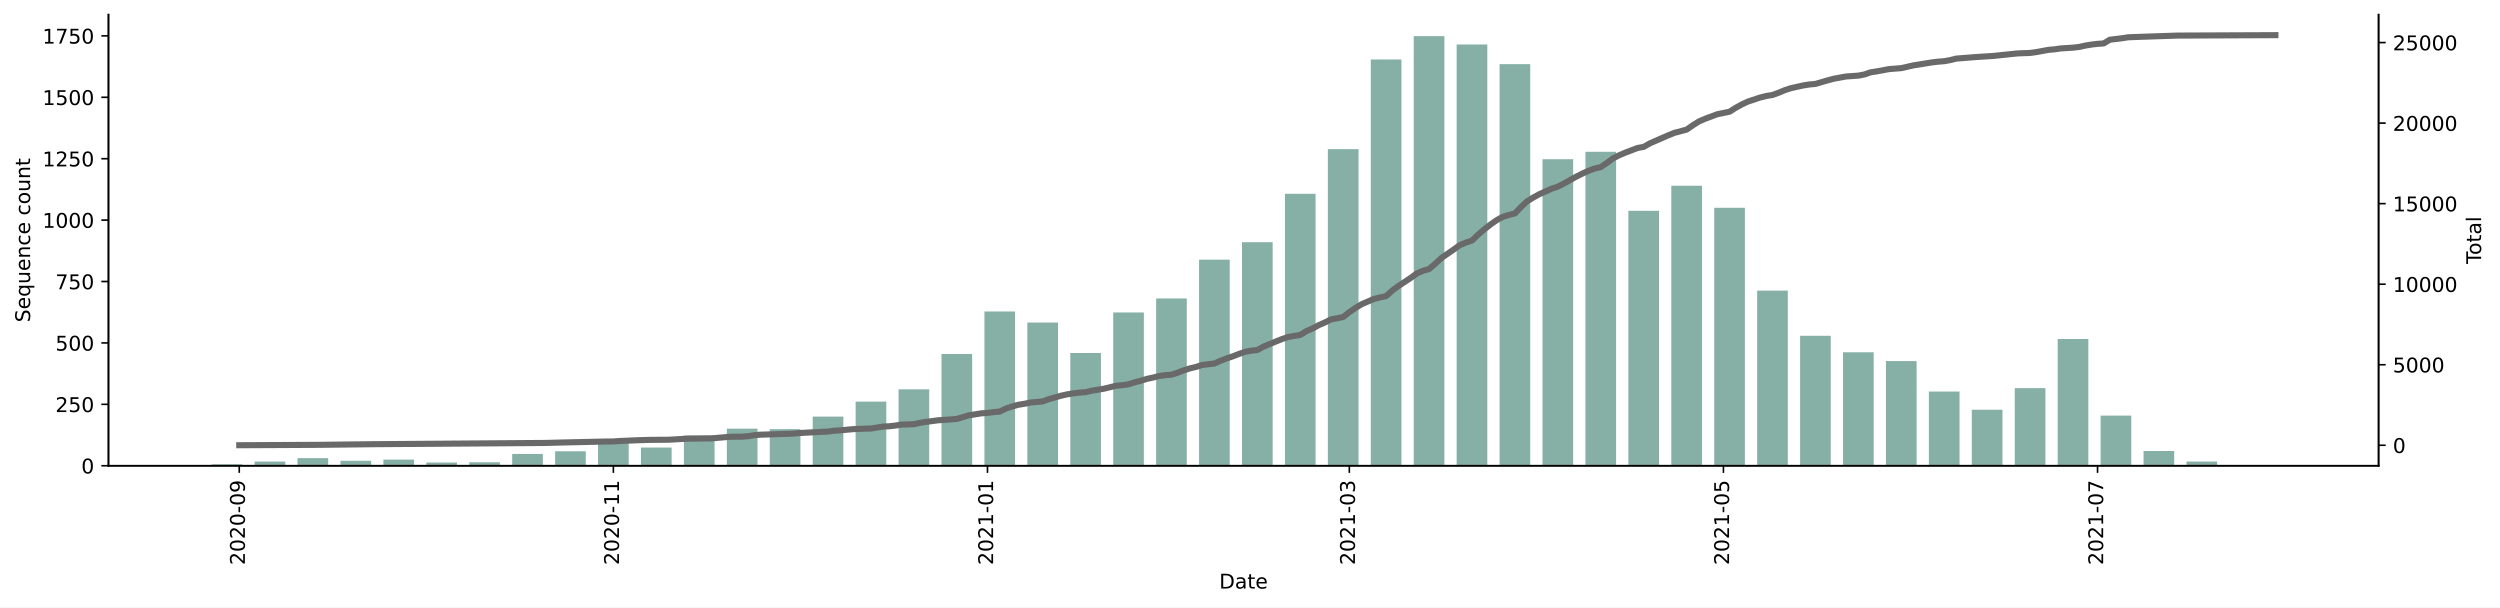
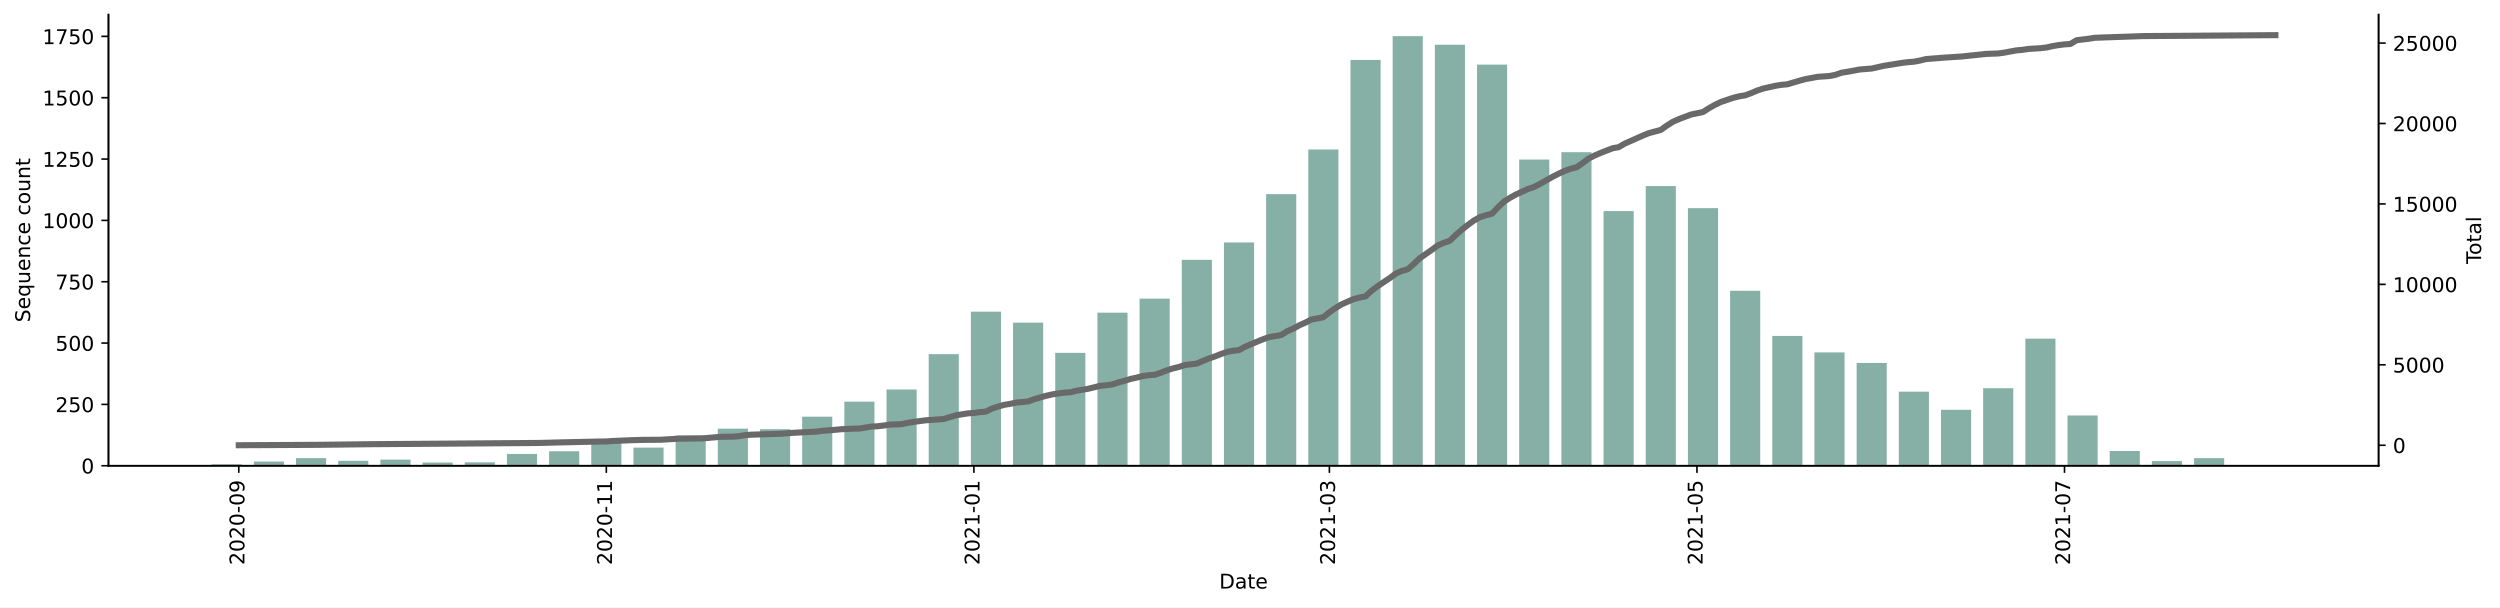
<svg xmlns="http://www.w3.org/2000/svg" xmlns:xlink="http://www.w3.org/1999/xlink" height="298.621pt" version="1.1" viewBox="0 0 1229.019 298.621" width="1229.019pt">
  <defs>
    <style type="text/css">*{stroke-linecap:butt;stroke-linejoin:round;}</style>
  </defs>
  <g id="figure_1">
    <g id="patch_1">
      <path d="M 0 298.621  L 1229.019 298.621  L 1229.019 0  L 0 0  z " style="fill:#ffffff;" />
    </g>
    <g id="axes_1">
      <g id="patch_2">
        <path d="M 53.328 228.96  L 1169.328 228.96  L 1169.328 7.2  L 53.328 7.2  z " style="fill:#ffffff;" />
      </g>
      <g id="patch_3">
-         <path clip-path="url(#pc49d0df2bd)" d="M 104.055 228.96  L 119.13 228.96  L 119.13 228.235  L 104.055 228.235  z " style="fill:#86b0a6;" />
+         <path clip-path="url(#p0e13e806ca)" d="M 104.055 228.96  L 118.866 228.96  L 118.866 228.236  L 104.055 228.236  z " style="fill:#86b0a6;" />
      </g>
      <g id="patch_4">
-         <path clip-path="url(#pc49d0df2bd)" d="M 125.16 228.96  L 140.235 228.96  L 140.235 226.907  L 125.16 226.907  z " style="fill:#86b0a6;" />
+         <path clip-path="url(#p0e13e806ca)" d="M 124.791 228.96  L 139.602 228.96  L 139.602 226.91  L 124.791 226.91  z " style="fill:#86b0a6;" />
      </g>
      <g id="patch_5">
-         <path clip-path="url(#pc49d0df2bd)" d="M 146.265 228.96  L 161.34 228.96  L 161.34 225.217  L 146.265 225.217  z " style="fill:#86b0a6;" />
+         <path clip-path="url(#p0e13e806ca)" d="M 145.526 228.96  L 160.337 228.96  L 160.337 225.221  L 145.526 225.221  z " style="fill:#86b0a6;" />
      </g>
      <g id="patch_6">
-         <path clip-path="url(#pc49d0df2bd)" d="M 167.37 228.96  L 182.445 228.96  L 182.445 226.545  L 167.37 226.545  z " style="fill:#86b0a6;" />
+         <path clip-path="url(#p0e13e806ca)" d="M 166.261 228.96  L 181.072 228.96  L 181.072 226.548  L 166.261 226.548  z " style="fill:#86b0a6;" />
      </g>
      <g id="patch_7">
-         <path clip-path="url(#pc49d0df2bd)" d="M 188.475 228.96  L 203.55 228.96  L 203.55 225.941  L 188.475 225.941  z " style="fill:#86b0a6;" />
+         <path clip-path="url(#p0e13e806ca)" d="M 186.996 228.96  L 201.807 228.96  L 201.807 225.945  L 186.996 225.945  z " style="fill:#86b0a6;" />
      </g>
      <g id="patch_8">
-         <path clip-path="url(#pc49d0df2bd)" d="M 209.58 228.96  L 224.655 228.96  L 224.655 227.39  L 209.58 227.39  z " style="fill:#86b0a6;" />
+         <path clip-path="url(#p0e13e806ca)" d="M 207.732 228.96  L 222.542 228.96  L 222.542 227.392  L 207.732 227.392  z " style="fill:#86b0a6;" />
      </g>
      <g id="patch_9">
-         <path clip-path="url(#pc49d0df2bd)" d="M 230.685 228.96  L 245.76 228.96  L 245.76 227.269  L 230.685 227.269  z " style="fill:#86b0a6;" />
+         <path clip-path="url(#p0e13e806ca)" d="M 228.467 228.96  L 243.278 228.96  L 243.278 227.271  L 228.467 227.271  z " style="fill:#86b0a6;" />
      </g>
      <g id="patch_10">
-         <path clip-path="url(#pc49d0df2bd)" d="M 251.79 228.96  L 266.865 228.96  L 266.865 223.164  L 251.79 223.164  z " style="fill:#86b0a6;" />
+         <path clip-path="url(#p0e13e806ca)" d="M 249.202 228.96  L 264.013 228.96  L 264.013 223.17  L 249.202 223.17  z " style="fill:#86b0a6;" />
      </g>
      <g id="patch_11">
-         <path clip-path="url(#pc49d0df2bd)" d="M 272.895 228.96  L 287.97 228.96  L 287.97 221.835  L 272.895 221.835  z " style="fill:#86b0a6;" />
+         <path clip-path="url(#p0e13e806ca)" d="M 269.937 228.96  L 284.748 228.96  L 284.748 221.844  L 269.937 221.844  z " style="fill:#86b0a6;" />
      </g>
      <g id="patch_12">
-         <path clip-path="url(#pc49d0df2bd)" d="M 294 228.96  L 309.075 228.96  L 309.075 216.764  L 294 216.764  z " style="fill:#86b0a6;" />
+         <path clip-path="url(#p0e13e806ca)" d="M 290.673 228.96  L 305.483 228.96  L 305.483 216.778  L 290.673 216.778  z " style="fill:#86b0a6;" />
      </g>
      <g id="patch_13">
-         <path clip-path="url(#pc49d0df2bd)" d="M 315.105 228.96  L 330.18 228.96  L 330.18 220.024  L 315.105 220.024  z " style="fill:#86b0a6;" />
+         <path clip-path="url(#p0e13e806ca)" d="M 311.408 228.96  L 326.219 228.96  L 326.219 220.034  L 311.408 220.034  z " style="fill:#86b0a6;" />
      </g>
      <g id="patch_14">
-         <path clip-path="url(#pc49d0df2bd)" d="M 336.21 228.96  L 351.285 228.96  L 351.285 214.107  L 336.21 214.107  z " style="fill:#86b0a6;" />
+         <path clip-path="url(#p0e13e806ca)" d="M 332.143 228.96  L 346.954 228.96  L 346.954 214.124  L 332.143 214.124  z " style="fill:#86b0a6;" />
      </g>
      <g id="patch_15">
-         <path clip-path="url(#pc49d0df2bd)" d="M 357.315 228.96  L 372.39 228.96  L 372.39 210.726  L 357.315 210.726  z " style="fill:#86b0a6;" />
+         <path clip-path="url(#p0e13e806ca)" d="M 352.878 228.96  L 367.689 228.96  L 367.689 210.747  L 352.878 210.747  z " style="fill:#86b0a6;" />
      </g>
      <g id="patch_16">
-         <path clip-path="url(#pc49d0df2bd)" d="M 378.42 228.96  L 393.495 228.96  L 393.495 210.968  L 378.42 210.968  z " style="fill:#86b0a6;" />
+         <path clip-path="url(#p0e13e806ca)" d="M 373.613 228.96  L 388.424 228.96  L 388.424 210.988  L 373.613 210.988  z " style="fill:#86b0a6;" />
      </g>
      <g id="patch_17">
-         <path clip-path="url(#pc49d0df2bd)" d="M 399.525 228.96  L 414.6 228.96  L 414.6 204.809  L 399.525 204.809  z " style="fill:#86b0a6;" />
+         <path clip-path="url(#p0e13e806ca)" d="M 394.349 228.96  L 409.16 228.96  L 409.16 204.837  L 394.349 204.837  z " style="fill:#86b0a6;" />
      </g>
      <g id="patch_18">
-         <path clip-path="url(#pc49d0df2bd)" d="M 420.63 228.96  L 435.705 228.96  L 435.705 197.443  L 420.63 197.443  z " style="fill:#86b0a6;" />
+         <path clip-path="url(#p0e13e806ca)" d="M 415.084 228.96  L 429.895 228.96  L 429.895 197.479  L 415.084 197.479  z " style="fill:#86b0a6;" />
      </g>
      <g id="patch_19">
-         <path clip-path="url(#pc49d0df2bd)" d="M 441.735 228.96  L 456.81 228.96  L 456.81 191.405  L 441.735 191.405  z " style="fill:#86b0a6;" />
+         <path clip-path="url(#p0e13e806ca)" d="M 435.819 228.96  L 450.63 228.96  L 450.63 191.448  L 435.819 191.448  z " style="fill:#86b0a6;" />
      </g>
      <g id="patch_20">
-         <path clip-path="url(#pc49d0df2bd)" d="M 462.84 228.96  L 477.915 228.96  L 477.915 174.017  L 462.84 174.017  z " style="fill:#86b0a6;" />
+         <path clip-path="url(#p0e13e806ca)" d="M 456.554 228.96  L 471.365 228.96  L 471.365 174.079  L 456.554 174.079  z " style="fill:#86b0a6;" />
      </g>
      <g id="patch_21">
-         <path clip-path="url(#pc49d0df2bd)" d="M 483.945 228.96  L 499.02 228.96  L 499.02 153.126  L 483.945 153.126  z " style="fill:#86b0a6;" />
+         <path clip-path="url(#p0e13e806ca)" d="M 477.29 228.96  L 492.101 228.96  L 492.101 153.213  L 477.29 153.213  z " style="fill:#86b0a6;" />
      </g>
      <g id="patch_22">
-         <path clip-path="url(#pc49d0df2bd)" d="M 505.05 228.96  L 520.125 228.96  L 520.125 158.56  L 505.05 158.56  z " style="fill:#86b0a6;" />
+         <path clip-path="url(#p0e13e806ca)" d="M 498.025 228.96  L 512.836 228.96  L 512.836 158.64  L 498.025 158.64  z " style="fill:#86b0a6;" />
      </g>
      <g id="patch_23">
-         <path clip-path="url(#pc49d0df2bd)" d="M 526.155 228.96  L 541.23 228.96  L 541.23 173.534  L 526.155 173.534  z " style="fill:#86b0a6;" />
+         <path clip-path="url(#p0e13e806ca)" d="M 518.76 228.96  L 533.571 228.96  L 533.571 173.476  L 518.76 173.476  z " style="fill:#86b0a6;" />
      </g>
      <g id="patch_24">
-         <path clip-path="url(#pc49d0df2bd)" d="M 547.26 228.96  L 562.334 228.96  L 562.334 153.609  L 547.26 153.609  z " style="fill:#86b0a6;" />
+         <path clip-path="url(#p0e13e806ca)" d="M 539.495 228.96  L 554.306 228.96  L 554.306 153.695  L 539.495 153.695  z " style="fill:#86b0a6;" />
      </g>
      <g id="patch_25">
-         <path clip-path="url(#pc49d0df2bd)" d="M 568.364 228.96  L 583.439 228.96  L 583.439 146.726  L 568.364 146.726  z " style="fill:#86b0a6;" />
+         <path clip-path="url(#p0e13e806ca)" d="M 560.231 228.96  L 575.041 228.96  L 575.041 146.82  L 560.231 146.82  z " style="fill:#86b0a6;" />
      </g>
      <g id="patch_26">
-         <path clip-path="url(#pc49d0df2bd)" d="M 589.469 228.96  L 604.544 228.96  L 604.544 127.647  L 589.469 127.647  z " style="fill:#86b0a6;" />
+         <path clip-path="url(#p0e13e806ca)" d="M 580.966 228.96  L 595.777 228.96  L 595.777 127.763  L 580.966 127.763  z " style="fill:#86b0a6;" />
      </g>
      <g id="patch_27">
-         <path clip-path="url(#pc49d0df2bd)" d="M 610.574 228.96  L 625.649 228.96  L 625.649 119.073  L 610.574 119.073  z " style="fill:#86b0a6;" />
+         <path clip-path="url(#p0e13e806ca)" d="M 601.701 228.96  L 616.512 228.96  L 616.512 119.199  L 601.701 119.199  z " style="fill:#86b0a6;" />
      </g>
      <g id="patch_28">
-         <path clip-path="url(#pc49d0df2bd)" d="M 631.679 228.96  L 646.754 228.96  L 646.754 95.285  L 631.679 95.285  z " style="fill:#86b0a6;" />
+         <path clip-path="url(#p0e13e806ca)" d="M 622.436 228.96  L 637.247 228.96  L 637.247 95.437  L 622.436 95.437  z " style="fill:#86b0a6;" />
      </g>
      <g id="patch_29">
-         <path clip-path="url(#pc49d0df2bd)" d="M 652.784 228.96  L 667.859 228.96  L 667.859 73.307  L 652.784 73.307  z " style="fill:#86b0a6;" />
+         <path clip-path="url(#p0e13e806ca)" d="M 643.172 228.96  L 657.982 228.96  L 657.982 73.485  L 643.172 73.485  z " style="fill:#86b0a6;" />
      </g>
      <g id="patch_30">
-         <path clip-path="url(#pc49d0df2bd)" d="M 673.889 228.96  L 688.964 228.96  L 688.964 29.232  L 673.889 29.232  z " style="fill:#86b0a6;" />
+         <path clip-path="url(#p0e13e806ca)" d="M 663.907 228.96  L 678.718 228.96  L 678.718 29.46  L 663.907 29.46  z " style="fill:#86b0a6;" />
      </g>
      <g id="patch_31">
-         <path clip-path="url(#pc49d0df2bd)" d="M 694.994 228.96  L 710.069 228.96  L 710.069 17.76  L 694.994 17.76  z " style="fill:#86b0a6;" />
+         <path clip-path="url(#p0e13e806ca)" d="M 684.642 228.96  L 699.453 228.96  L 699.453 17.76  L 684.642 17.76  z " style="fill:#86b0a6;" />
      </g>
      <g id="patch_32">
-         <path clip-path="url(#pc49d0df2bd)" d="M 716.099 228.96  L 731.174 228.96  L 731.174 21.866  L 716.099 21.866  z " style="fill:#86b0a6;" />
+         <path clip-path="url(#p0e13e806ca)" d="M 705.377 228.96  L 720.188 228.96  L 720.188 21.982  L 705.377 21.982  z " style="fill:#86b0a6;" />
      </g>
      <g id="patch_33">
-         <path clip-path="url(#pc49d0df2bd)" d="M 737.204 228.96  L 752.279 228.96  L 752.279 31.526  L 737.204 31.526  z " style="fill:#86b0a6;" />
+         <path clip-path="url(#p0e13e806ca)" d="M 726.112 228.96  L 740.923 228.96  L 740.923 31.752  L 726.112 31.752  z " style="fill:#86b0a6;" />
      </g>
      <g id="patch_34">
-         <path clip-path="url(#pc49d0df2bd)" d="M 758.309 228.96  L 773.384 228.96  L 773.384 78.258  L 758.309 78.258  z " style="fill:#86b0a6;" />
+         <path clip-path="url(#p0e13e806ca)" d="M 746.848 228.96  L 761.659 228.96  L 761.659 78.43  L 746.848 78.43  z " style="fill:#86b0a6;" />
      </g>
      <g id="patch_35">
-         <path clip-path="url(#pc49d0df2bd)" d="M 779.414 228.96  L 794.489 228.96  L 794.489 74.635  L 779.414 74.635  z " style="fill:#86b0a6;" />
+         <path clip-path="url(#p0e13e806ca)" d="M 767.583 228.96  L 782.394 228.96  L 782.394 74.812  L 767.583 74.812  z " style="fill:#86b0a6;" />
      </g>
      <g id="patch_36">
-         <path clip-path="url(#pc49d0df2bd)" d="M 800.519 228.96  L 815.594 228.96  L 815.594 103.617  L 800.519 103.617  z " style="fill:#86b0a6;" />
+         <path clip-path="url(#p0e13e806ca)" d="M 788.318 228.96  L 803.129 228.96  L 803.129 103.76  L 788.318 103.76  z " style="fill:#86b0a6;" />
      </g>
      <g id="patch_37">
-         <path clip-path="url(#pc49d0df2bd)" d="M 821.624 228.96  L 836.699 228.96  L 836.699 91.3  L 821.624 91.3  z " style="fill:#86b0a6;" />
+         <path clip-path="url(#p0e13e806ca)" d="M 809.053 228.96  L 823.864 228.96  L 823.864 91.457  L 809.053 91.457  z " style="fill:#86b0a6;" />
      </g>
      <g id="patch_38">
-         <path clip-path="url(#pc49d0df2bd)" d="M 842.729 228.96  L 857.804 228.96  L 857.804 102.168  L 842.729 102.168  z " style="fill:#86b0a6;" />
+         <path clip-path="url(#p0e13e806ca)" d="M 829.789 228.96  L 844.6 228.96  L 844.6 102.312  L 829.789 102.312  z " style="fill:#86b0a6;" />
      </g>
      <g id="patch_39">
-         <path clip-path="url(#pc49d0df2bd)" d="M 863.834 228.96  L 878.909 228.96  L 878.909 142.862  L 863.834 142.862  z " style="fill:#86b0a6;" />
+         <path clip-path="url(#p0e13e806ca)" d="M 850.524 228.96  L 865.335 228.96  L 865.335 142.96  L 850.524 142.96  z " style="fill:#86b0a6;" />
      </g>
      <g id="patch_40">
-         <path clip-path="url(#pc49d0df2bd)" d="M 884.939 228.96  L 900.014 228.96  L 900.014 165.081  L 884.939 165.081  z " style="fill:#86b0a6;" />
+         <path clip-path="url(#p0e13e806ca)" d="M 871.259 228.96  L 886.07 228.96  L 886.07 165.154  L 871.259 165.154  z " style="fill:#86b0a6;" />
      </g>
      <g id="patch_41">
-         <path clip-path="url(#pc49d0df2bd)" d="M 906.044 228.96  L 921.119 228.96  L 921.119 173.171  L 906.044 173.171  z " style="fill:#86b0a6;" />
+         <path clip-path="url(#p0e13e806ca)" d="M 891.994 228.96  L 906.805 228.96  L 906.805 173.235  L 891.994 173.235  z " style="fill:#86b0a6;" />
      </g>
      <g id="patch_42">
-         <path clip-path="url(#pc49d0df2bd)" d="M 927.149 228.96  L 942.224 228.96  L 942.224 177.518  L 927.149 177.518  z " style="fill:#86b0a6;" />
+         <path clip-path="url(#p0e13e806ca)" d="M 912.73 228.96  L 927.54 228.96  L 927.54 178.422  L 912.73 178.422  z " style="fill:#86b0a6;" />
      </g>
      <g id="patch_43">
-         <path clip-path="url(#pc49d0df2bd)" d="M 948.254 228.96  L 963.329 228.96  L 963.329 192.492  L 948.254 192.492  z " style="fill:#86b0a6;" />
+         <path clip-path="url(#p0e13e806ca)" d="M 933.465 228.96  L 948.276 228.96  L 948.276 192.534  L 933.465 192.534  z " style="fill:#86b0a6;" />
      </g>
      <g id="patch_44">
-         <path clip-path="url(#pc49d0df2bd)" d="M 969.359 228.96  L 984.434 228.96  L 984.434 201.428  L 969.359 201.428  z " style="fill:#86b0a6;" />
+         <path clip-path="url(#p0e13e806ca)" d="M 954.2 228.96  L 969.011 228.96  L 969.011 201.459  L 954.2 201.459  z " style="fill:#86b0a6;" />
      </g>
      <g id="patch_45">
-         <path clip-path="url(#pc49d0df2bd)" d="M 990.464 228.96  L 1005.539 228.96  L 1005.539 190.802  L 990.464 190.802  z " style="fill:#86b0a6;" />
+         <path clip-path="url(#p0e13e806ca)" d="M 974.935 228.96  L 989.746 228.96  L 989.746 190.845  L 974.935 190.845  z " style="fill:#86b0a6;" />
      </g>
      <g id="patch_46">
-         <path clip-path="url(#pc49d0df2bd)" d="M 1011.569 228.96  L 1026.644 228.96  L 1026.644 166.651  L 1011.569 166.651  z " style="fill:#86b0a6;" />
+         <path clip-path="url(#p0e13e806ca)" d="M 995.671 228.96  L 1010.481 228.96  L 1010.481 166.481  L 995.671 166.481  z " style="fill:#86b0a6;" />
      </g>
      <g id="patch_47">
-         <path clip-path="url(#pc49d0df2bd)" d="M 1032.674 228.96  L 1047.748 228.96  L 1047.748 204.326  L 1032.674 204.326  z " style="fill:#86b0a6;" />
+         <path clip-path="url(#p0e13e806ca)" d="M 1016.406 228.96  L 1031.217 228.96  L 1031.217 204.234  L 1016.406 204.234  z " style="fill:#86b0a6;" />
      </g>
      <g id="patch_48">
-         <path clip-path="url(#pc49d0df2bd)" d="M 1053.778 228.96  L 1068.853 228.96  L 1068.853 221.715  L 1053.778 221.715  z " style="fill:#86b0a6;" />
+         <path clip-path="url(#p0e13e806ca)" d="M 1037.141 228.96  L 1051.952 228.96  L 1051.952 221.723  L 1037.141 221.723  z " style="fill:#86b0a6;" />
      </g>
      <g id="patch_49">
-         <path clip-path="url(#pc49d0df2bd)" d="M 1074.883 228.96  L 1089.958 228.96  L 1089.958 226.907  L 1074.883 226.907  z " style="fill:#86b0a6;" />
+         <path clip-path="url(#p0e13e806ca)" d="M 1057.876 228.96  L 1072.687 228.96  L 1072.687 226.668  L 1057.876 226.668  z " style="fill:#86b0a6;" />
      </g>
      <g id="patch_50">
-         <path clip-path="url(#pc49d0df2bd)" d="M 1095.988 228.96  L 1111.063 228.96  L 1111.063 228.598  L 1095.988 228.598  z " style="fill:#86b0a6;" />
+         <path clip-path="url(#p0e13e806ca)" d="M 1078.611 228.96  L 1093.422 228.96  L 1093.422 225.221  L 1078.611 225.221  z " style="fill:#86b0a6;" />
+       </g>
+       <g id="patch_51">
+         <path clip-path="url(#p0e13e806ca)" d="M 1099.347 228.96  L 1114.158 228.96  L 1114.158 228.839  L 1099.347 228.839  z " style="fill:#86b0a6;" />
      </g>
      <g id="matplotlib.axis_1">
        <g id="xtick_1">
          <g id="line2d_1">
            <defs>
-               <path d="M 0 0  L 0 3.5  " id="m80ae9c38be" style="stroke:#000000;stroke-width:0.8;" />
+               <path d="M 0 0  L 0 3.5  " id="mef1d987c57" style="stroke:#000000;stroke-width:0.8;" />
            </defs>
            <g>
-               <use style="stroke:#000000;stroke-width:0.8;" x="117.623" xlink:href="#m80ae9c38be" y="228.96" />
+               <use style="stroke:#000000;stroke-width:0.8;" x="117.385" xlink:href="#mef1d987c57" y="228.96" />
            </g>
          </g>
          <g id="text_1">
-             <g transform="translate(120.3822 277.7428)rotate(-90)scale(0.1 -0.1)">
+             <g transform="translate(120.1446 277.7428)rotate(-90)scale(0.1 -0.1)">
              <defs>
                <path d="M 1228 531  L 3431 531  L 3431 0  L 469 0  L 469 531  Q 828 903 1448 1529  Q 2069 2156 2228 2338  Q 2531 2678 2651 2914  Q 2772 3150 2772 3378  Q 2772 3750 2511 3984  Q 2250 4219 1831 4219  Q 1534 4219 1204 4116  Q 875 4013 500 3803  L 500 4441  Q 881 4594 1212 4672  Q 1544 4750 1819 4750  Q 2544 4750 2975 4387  Q 3406 4025 3406 3419  Q 3406 3131 3298 2873  Q 3191 2616 2906 2266  Q 2828 2175 2409 1742  Q 1991 1309 1228 531  z " id="DejaVuSans-32" transform="scale(0.015625)" />
                <path d="M 2034 4250  Q 1547 4250 1301 3770  Q 1056 3291 1056 2328  Q 1056 1369 1301 889  Q 1547 409 2034 409  Q 2525 409 2770 889  Q 3016 1369 3016 2328  Q 3016 3291 2770 3770  Q 2525 4250 2034 4250  z M 2034 4750  Q 2819 4750 3233 4129  Q 3647 3509 3647 2328  Q 3647 1150 3233 529  Q 2819 -91 2034 -91  Q 1250 -91 836 529  Q 422 1150 422 2328  Q 422 3509 836 4129  Q 1250 4750 2034 4750  z " id="DejaVuSans-30" transform="scale(0.015625)" />
                <path d="M 313 2009  L 1997 2009  L 1997 1497  L 313 1497  L 313 2009  z " id="DejaVuSans-2d" transform="scale(0.015625)" />
                <path d="M 703 97  L 703 672  Q 941 559 1184 500  Q 1428 441 1663 441  Q 2288 441 2617 861  Q 2947 1281 2994 2138  Q 2813 1869 2534 1725  Q 2256 1581 1919 1581  Q 1219 1581 811 2004  Q 403 2428 403 3163  Q 403 3881 828 4315  Q 1253 4750 1959 4750  Q 2769 4750 3195 4129  Q 3622 3509 3622 2328  Q 3622 1225 3098 567  Q 2575 -91 1691 -91  Q 1453 -91 1209 -44  Q 966 3 703 97  z M 1959 2075  Q 2384 2075 2632 2365  Q 2881 2656 2881 3163  Q 2881 3666 2632 3958  Q 2384 4250 1959 4250  Q 1534 4250 1286 3958  Q 1038 3666 1038 3163  Q 1038 2656 1286 2365  Q 1534 2075 1959 2075  z " id="DejaVuSans-39" transform="scale(0.015625)" />
              </defs>
              <use xlink:href="#DejaVuSans-32" />
              <use x="63.623" xlink:href="#DejaVuSans-30" />
              <use x="127.246" xlink:href="#DejaVuSans-32" />
              <use x="190.869" xlink:href="#DejaVuSans-30" />
              <use x="254.492" xlink:href="#DejaVuSans-2d" />
              <use x="290.576" xlink:href="#DejaVuSans-30" />
              <use x="354.199" xlink:href="#DejaVuSans-39" />
            </g>
          </g>
        </g>
        <g id="xtick_2">
          <g id="line2d_2">
            <g>
-               <use style="stroke:#000000;stroke-width:0.8;" x="301.538" xlink:href="#m80ae9c38be" y="228.96" />
+               <use style="stroke:#000000;stroke-width:0.8;" x="298.078" xlink:href="#mef1d987c57" y="228.96" />
            </g>
          </g>
          <g id="text_2">
-             <g transform="translate(304.2969 277.7428)rotate(-90)scale(0.1 -0.1)">
+             <g transform="translate(300.8373 277.7428)rotate(-90)scale(0.1 -0.1)">
              <defs>
                <path d="M 794 531  L 1825 531  L 1825 4091  L 703 3866  L 703 4441  L 1819 4666  L 2450 4666  L 2450 531  L 3481 531  L 3481 0  L 794 0  L 794 531  z " id="DejaVuSans-31" transform="scale(0.015625)" />
              </defs>
              <use xlink:href="#DejaVuSans-32" />
              <use x="63.623" xlink:href="#DejaVuSans-30" />
              <use x="127.246" xlink:href="#DejaVuSans-32" />
              <use x="190.869" xlink:href="#DejaVuSans-30" />
              <use x="254.492" xlink:href="#DejaVuSans-2d" />
              <use x="290.576" xlink:href="#DejaVuSans-31" />
              <use x="354.199" xlink:href="#DejaVuSans-31" />
            </g>
          </g>
        </g>
        <g id="xtick_3">
          <g id="line2d_3">
            <g>
-               <use style="stroke:#000000;stroke-width:0.8;" x="485.452" xlink:href="#m80ae9c38be" y="228.96" />
+               <use style="stroke:#000000;stroke-width:0.8;" x="478.771" xlink:href="#mef1d987c57" y="228.96" />
            </g>
          </g>
          <g id="text_3">
-             <g transform="translate(488.2115 277.7428)rotate(-90)scale(0.1 -0.1)">
+             <g transform="translate(481.5301 277.7428)rotate(-90)scale(0.1 -0.1)">
              <use xlink:href="#DejaVuSans-32" />
              <use x="63.623" xlink:href="#DejaVuSans-30" />
              <use x="127.246" xlink:href="#DejaVuSans-32" />
              <use x="190.869" xlink:href="#DejaVuSans-31" />
              <use x="254.492" xlink:href="#DejaVuSans-2d" />
              <use x="290.576" xlink:href="#DejaVuSans-30" />
              <use x="354.199" xlink:href="#DejaVuSans-31" />
            </g>
          </g>
        </g>
        <g id="xtick_4">
          <g id="line2d_4">
            <g>
-               <use style="stroke:#000000;stroke-width:0.8;" x="663.337" xlink:href="#m80ae9c38be" y="228.96" />
+               <use style="stroke:#000000;stroke-width:0.8;" x="653.539" xlink:href="#mef1d987c57" y="228.96" />
            </g>
          </g>
          <g id="text_4">
-             <g transform="translate(666.0961 277.7428)rotate(-90)scale(0.1 -0.1)">
+             <g transform="translate(656.2985 277.7428)rotate(-90)scale(0.1 -0.1)">
              <defs>
                <path d="M 2597 2516  Q 3050 2419 3304 2112  Q 3559 1806 3559 1356  Q 3559 666 3084 287  Q 2609 -91 1734 -91  Q 1441 -91 1130 -33  Q 819 25 488 141  L 488 750  Q 750 597 1062 519  Q 1375 441 1716 441  Q 2309 441 2620 675  Q 2931 909 2931 1356  Q 2931 1769 2642 2001  Q 2353 2234 1838 2234  L 1294 2234  L 1294 2753  L 1863 2753  Q 2328 2753 2575 2939  Q 2822 3125 2822 3475  Q 2822 3834 2567 4026  Q 2313 4219 1838 4219  Q 1578 4219 1281 4162  Q 984 4106 628 3988  L 628 4550  Q 988 4650 1302 4700  Q 1616 4750 1894 4750  Q 2613 4750 3031 4423  Q 3450 4097 3450 3541  Q 3450 3153 3228 2886  Q 3006 2619 2597 2516  z " id="DejaVuSans-33" transform="scale(0.015625)" />
              </defs>
              <use xlink:href="#DejaVuSans-32" />
              <use x="63.623" xlink:href="#DejaVuSans-30" />
              <use x="127.246" xlink:href="#DejaVuSans-32" />
              <use x="190.869" xlink:href="#DejaVuSans-31" />
              <use x="254.492" xlink:href="#DejaVuSans-2d" />
              <use x="290.576" xlink:href="#DejaVuSans-30" />
              <use x="354.199" xlink:href="#DejaVuSans-33" />
            </g>
          </g>
        </g>
        <g id="xtick_5">
          <g id="line2d_5">
            <g>
-               <use style="stroke:#000000;stroke-width:0.8;" x="847.251" xlink:href="#m80ae9c38be" y="228.96" />
+               <use style="stroke:#000000;stroke-width:0.8;" x="834.232" xlink:href="#mef1d987c57" y="228.96" />
            </g>
          </g>
          <g id="text_5">
-             <g transform="translate(850.0108 277.7428)rotate(-90)scale(0.1 -0.1)">
+             <g transform="translate(836.9913 277.7428)rotate(-90)scale(0.1 -0.1)">
              <defs>
                <path d="M 691 4666  L 3169 4666  L 3169 4134  L 1269 4134  L 1269 2991  Q 1406 3038 1543 3061  Q 1681 3084 1819 3084  Q 2600 3084 3056 2656  Q 3513 2228 3513 1497  Q 3513 744 3044 326  Q 2575 -91 1722 -91  Q 1428 -91 1123 -41  Q 819 9 494 109  L 494 744  Q 775 591 1075 516  Q 1375 441 1709 441  Q 2250 441 2565 725  Q 2881 1009 2881 1497  Q 2881 1984 2565 2268  Q 2250 2553 1709 2553  Q 1456 2553 1204 2497  Q 953 2441 691 2322  L 691 4666  z " id="DejaVuSans-35" transform="scale(0.015625)" />
              </defs>
              <use xlink:href="#DejaVuSans-32" />
              <use x="63.623" xlink:href="#DejaVuSans-30" />
              <use x="127.246" xlink:href="#DejaVuSans-32" />
              <use x="190.869" xlink:href="#DejaVuSans-31" />
              <use x="254.492" xlink:href="#DejaVuSans-2d" />
              <use x="290.576" xlink:href="#DejaVuSans-30" />
              <use x="354.199" xlink:href="#DejaVuSans-35" />
            </g>
          </g>
        </g>
        <g id="xtick_6">
          <g id="line2d_6">
            <g>
-               <use style="stroke:#000000;stroke-width:0.8;" x="1031.166" xlink:href="#m80ae9c38be" y="228.96" />
+               <use style="stroke:#000000;stroke-width:0.8;" x="1014.925" xlink:href="#mef1d987c57" y="228.96" />
            </g>
          </g>
          <g id="text_6">
-             <g transform="translate(1033.925 277.7428)rotate(-90)scale(0.1 -0.1)">
+             <g transform="translate(1017.684 277.7428)rotate(-90)scale(0.1 -0.1)">
              <defs>
                <path d="M 525 4666  L 3525 4666  L 3525 4397  L 1831 0  L 1172 0  L 2766 4134  L 525 4134  L 525 4666  z " id="DejaVuSans-37" transform="scale(0.015625)" />
              </defs>
              <use xlink:href="#DejaVuSans-32" />
              <use x="63.623" xlink:href="#DejaVuSans-30" />
              <use x="127.246" xlink:href="#DejaVuSans-32" />
              <use x="190.869" xlink:href="#DejaVuSans-31" />
              <use x="254.492" xlink:href="#DejaVuSans-2d" />
              <use x="290.576" xlink:href="#DejaVuSans-30" />
              <use x="354.199" xlink:href="#DejaVuSans-37" />
            </g>
          </g>
        </g>
        <g id="text_7">
          <g transform="translate(599.3773 289.3413)scale(0.1 -0.1)">
            <defs>
              <path d="M 1259 4147  L 1259 519  L 2022 519  Q 2988 519 3436 956  Q 3884 1394 3884 2338  Q 3884 3275 3436 3711  Q 2988 4147 2022 4147  L 1259 4147  z M 628 4666  L 1925 4666  Q 3281 4666 3915 4102  Q 4550 3538 4550 2338  Q 4550 1131 3912 565  Q 3275 0 1925 0  L 628 0  L 628 4666  z " id="DejaVuSans-44" transform="scale(0.015625)" />
              <path d="M 2194 1759  Q 1497 1759 1228 1600  Q 959 1441 959 1056  Q 959 750 1161 570  Q 1363 391 1709 391  Q 2188 391 2477 730  Q 2766 1069 2766 1631  L 2766 1759  L 2194 1759  z M 3341 1997  L 3341 0  L 2766 0  L 2766 531  Q 2569 213 2275 61  Q 1981 -91 1556 -91  Q 1019 -91 701 211  Q 384 513 384 1019  Q 384 1609 779 1909  Q 1175 2209 1959 2209  L 2766 2209  L 2766 2266  Q 2766 2663 2505 2880  Q 2244 3097 1772 3097  Q 1472 3097 1187 3025  Q 903 2953 641 2809  L 641 3341  Q 956 3463 1253 3523  Q 1550 3584 1831 3584  Q 2591 3584 2966 3190  Q 3341 2797 3341 1997  z " id="DejaVuSans-61" transform="scale(0.015625)" />
              <path d="M 1172 4494  L 1172 3500  L 2356 3500  L 2356 3053  L 1172 3053  L 1172 1153  Q 1172 725 1289 603  Q 1406 481 1766 481  L 2356 481  L 2356 0  L 1766 0  Q 1100 0 847 248  Q 594 497 594 1153  L 594 3053  L 172 3053  L 172 3500  L 594 3500  L 594 4494  L 1172 4494  z " id="DejaVuSans-74" transform="scale(0.015625)" />
              <path d="M 3597 1894  L 3597 1613  L 953 1613  Q 991 1019 1311 708  Q 1631 397 2203 397  Q 2534 397 2845 478  Q 3156 559 3463 722  L 3463 178  Q 3153 47 2828 -22  Q 2503 -91 2169 -91  Q 1331 -91 842 396  Q 353 884 353 1716  Q 353 2575 817 3079  Q 1281 3584 2069 3584  Q 2775 3584 3186 3129  Q 3597 2675 3597 1894  z M 3022 2063  Q 3016 2534 2758 2815  Q 2500 3097 2075 3097  Q 1594 3097 1305 2825  Q 1016 2553 972 2059  L 3022 2063  z " id="DejaVuSans-65" transform="scale(0.015625)" />
            </defs>
            <use xlink:href="#DejaVuSans-44" />
            <use x="77.002" xlink:href="#DejaVuSans-61" />
            <use x="138.281" xlink:href="#DejaVuSans-74" />
            <use x="177.49" xlink:href="#DejaVuSans-65" />
          </g>
        </g>
      </g>
      <g id="matplotlib.axis_2">
        <g id="ytick_1">
          <g id="line2d_7">
            <defs>
-               <path d="M 0 0  L -3.5 0  " id="meb9ad84003" style="stroke:#000000;stroke-width:0.8;" />
+               <path d="M 0 0  L -3.5 0  " id="mce7edac849" style="stroke:#000000;stroke-width:0.8;" />
            </defs>
            <g>
-               <use style="stroke:#000000;stroke-width:0.8;" x="53.328" xlink:href="#meb9ad84003" y="228.96" />
+               <use style="stroke:#000000;stroke-width:0.8;" x="53.328" xlink:href="#mce7edac849" y="228.96" />
            </g>
          </g>
          <g id="text_8">
            <g transform="translate(39.96563 232.7592)scale(0.1 -0.1)">
              <use xlink:href="#DejaVuSans-30" />
            </g>
          </g>
        </g>
        <g id="ytick_2">
          <g id="line2d_8">
            <g>
-               <use style="stroke:#000000;stroke-width:0.8;" x="53.328" xlink:href="#meb9ad84003" y="198.771" />
+               <use style="stroke:#000000;stroke-width:0.8;" x="53.328" xlink:href="#mce7edac849" y="198.806" />
            </g>
          </g>
          <g id="text_9">
-             <g transform="translate(27.24063 202.5705)scale(0.1 -0.1)">
+             <g transform="translate(27.24063 202.605)scale(0.1 -0.1)">
              <use xlink:href="#DejaVuSans-32" />
              <use x="63.623" xlink:href="#DejaVuSans-35" />
              <use x="127.246" xlink:href="#DejaVuSans-30" />
            </g>
          </g>
        </g>
        <g id="ytick_3">
          <g id="line2d_9">
            <g>
-               <use style="stroke:#000000;stroke-width:0.8;" x="53.328" xlink:href="#meb9ad84003" y="168.583" />
+               <use style="stroke:#000000;stroke-width:0.8;" x="53.328" xlink:href="#mce7edac849" y="168.652" />
            </g>
          </g>
          <g id="text_10">
-             <g transform="translate(27.24063 172.3819)scale(0.1 -0.1)">
+             <g transform="translate(27.24063 172.4508)scale(0.1 -0.1)">
              <use xlink:href="#DejaVuSans-35" />
              <use x="63.623" xlink:href="#DejaVuSans-30" />
              <use x="127.246" xlink:href="#DejaVuSans-30" />
            </g>
          </g>
        </g>
        <g id="ytick_4">
          <g id="line2d_10">
            <g>
-               <use style="stroke:#000000;stroke-width:0.8;" x="53.328" xlink:href="#meb9ad84003" y="138.394" />
+               <use style="stroke:#000000;stroke-width:0.8;" x="53.328" xlink:href="#mce7edac849" y="138.497" />
            </g>
          </g>
          <g id="text_11">
-             <g transform="translate(27.24063 142.1932)scale(0.1 -0.1)">
+             <g transform="translate(27.24063 142.2966)scale(0.1 -0.1)">
              <use xlink:href="#DejaVuSans-37" />
              <use x="63.623" xlink:href="#DejaVuSans-35" />
              <use x="127.246" xlink:href="#DejaVuSans-30" />
            </g>
          </g>
        </g>
        <g id="ytick_5">
          <g id="line2d_11">
            <g>
-               <use style="stroke:#000000;stroke-width:0.8;" x="53.328" xlink:href="#meb9ad84003" y="108.205" />
+               <use style="stroke:#000000;stroke-width:0.8;" x="53.328" xlink:href="#mce7edac849" y="108.343" />
            </g>
          </g>
          <g id="text_12">
-             <g transform="translate(20.87813 112.0045)scale(0.1 -0.1)">
+             <g transform="translate(20.87813 112.1424)scale(0.1 -0.1)">
              <use xlink:href="#DejaVuSans-31" />
              <use x="63.623" xlink:href="#DejaVuSans-30" />
              <use x="127.246" xlink:href="#DejaVuSans-30" />
              <use x="190.869" xlink:href="#DejaVuSans-30" />
            </g>
          </g>
        </g>
        <g id="ytick_6">
          <g id="line2d_12">
            <g>
-               <use style="stroke:#000000;stroke-width:0.8;" x="53.328" xlink:href="#meb9ad84003" y="78.017" />
+               <use style="stroke:#000000;stroke-width:0.8;" x="53.328" xlink:href="#mce7edac849" y="78.189" />
            </g>
          </g>
          <g id="text_13">
-             <g transform="translate(20.87813 81.81582)scale(0.1 -0.1)">
+             <g transform="translate(20.87813 81.98823)scale(0.1 -0.1)">
              <use xlink:href="#DejaVuSans-31" />
              <use x="63.623" xlink:href="#DejaVuSans-32" />
              <use x="127.246" xlink:href="#DejaVuSans-35" />
              <use x="190.869" xlink:href="#DejaVuSans-30" />
            </g>
          </g>
        </g>
        <g id="ytick_7">
          <g id="line2d_13">
            <g>
-               <use style="stroke:#000000;stroke-width:0.8;" x="53.328" xlink:href="#meb9ad84003" y="47.828" />
+               <use style="stroke:#000000;stroke-width:0.8;" x="53.328" xlink:href="#mce7edac849" y="48.035" />
            </g>
          </g>
          <g id="text_14">
-             <g transform="translate(20.87813 51.62714)scale(0.1 -0.1)">
+             <g transform="translate(20.87813 51.83403)scale(0.1 -0.1)">
              <use xlink:href="#DejaVuSans-31" />
              <use x="63.623" xlink:href="#DejaVuSans-35" />
              <use x="127.246" xlink:href="#DejaVuSans-30" />
              <use x="190.869" xlink:href="#DejaVuSans-30" />
            </g>
          </g>
        </g>
        <g id="ytick_8">
          <g id="line2d_14">
            <g>
-               <use style="stroke:#000000;stroke-width:0.8;" x="53.328" xlink:href="#meb9ad84003" y="17.639" />
+               <use style="stroke:#000000;stroke-width:0.8;" x="53.328" xlink:href="#mce7edac849" y="17.881" />
            </g>
          </g>
          <g id="text_15">
-             <g transform="translate(20.87813 21.43846)scale(0.1 -0.1)">
+             <g transform="translate(20.87813 21.67984)scale(0.1 -0.1)">
              <use xlink:href="#DejaVuSans-31" />
              <use x="63.623" xlink:href="#DejaVuSans-37" />
              <use x="127.246" xlink:href="#DejaVuSans-35" />
              <use x="190.869" xlink:href="#DejaVuSans-30" />
            </g>
          </g>
        </g>
        <g id="text_16">
          <g transform="translate(14.79844 158.4402)rotate(-90)scale(0.1 -0.1)">
            <defs>
              <path d="M 3425 4513  L 3425 3897  Q 3066 4069 2747 4153  Q 2428 4238 2131 4238  Q 1616 4238 1336 4038  Q 1056 3838 1056 3469  Q 1056 3159 1242 3001  Q 1428 2844 1947 2747  L 2328 2669  Q 3034 2534 3370 2195  Q 3706 1856 3706 1288  Q 3706 609 3251 259  Q 2797 -91 1919 -91  Q 1588 -91 1214 -16  Q 841 59 441 206  L 441 856  Q 825 641 1194 531  Q 1563 422 1919 422  Q 2459 422 2753 634  Q 3047 847 3047 1241  Q 3047 1584 2836 1778  Q 2625 1972 2144 2069  L 1759 2144  Q 1053 2284 737 2584  Q 422 2884 422 3419  Q 422 4038 858 4394  Q 1294 4750 2059 4750  Q 2388 4750 2728 4690  Q 3069 4631 3425 4513  z " id="DejaVuSans-53" transform="scale(0.015625)" />
              <path d="M 947 1747  Q 947 1113 1208 752  Q 1469 391 1925 391  Q 2381 391 2643 752  Q 2906 1113 2906 1747  Q 2906 2381 2643 2742  Q 2381 3103 1925 3103  Q 1469 3103 1208 2742  Q 947 2381 947 1747  z M 2906 525  Q 2725 213 2448 61  Q 2172 -91 1784 -91  Q 1150 -91 751 415  Q 353 922 353 1747  Q 353 2572 751 3078  Q 1150 3584 1784 3584  Q 2172 3584 2448 3432  Q 2725 3281 2906 2969  L 2906 3500  L 3481 3500  L 3481 -1331  L 2906 -1331  L 2906 525  z " id="DejaVuSans-71" transform="scale(0.015625)" />
              <path d="M 544 1381  L 544 3500  L 1119 3500  L 1119 1403  Q 1119 906 1312 657  Q 1506 409 1894 409  Q 2359 409 2629 706  Q 2900 1003 2900 1516  L 2900 3500  L 3475 3500  L 3475 0  L 2900 0  L 2900 538  Q 2691 219 2414 64  Q 2138 -91 1772 -91  Q 1169 -91 856 284  Q 544 659 544 1381  z M 1991 3584  L 1991 3584  z " id="DejaVuSans-75" transform="scale(0.015625)" />
              <path d="M 3513 2113  L 3513 0  L 2938 0  L 2938 2094  Q 2938 2591 2744 2837  Q 2550 3084 2163 3084  Q 1697 3084 1428 2787  Q 1159 2491 1159 1978  L 1159 0  L 581 0  L 581 3500  L 1159 3500  L 1159 2956  Q 1366 3272 1645 3428  Q 1925 3584 2291 3584  Q 2894 3584 3203 3211  Q 3513 2838 3513 2113  z " id="DejaVuSans-6e" transform="scale(0.015625)" />
              <path d="M 3122 3366  L 3122 2828  Q 2878 2963 2633 3030  Q 2388 3097 2138 3097  Q 1578 3097 1268 2742  Q 959 2388 959 1747  Q 959 1106 1268 751  Q 1578 397 2138 397  Q 2388 397 2633 464  Q 2878 531 3122 666  L 3122 134  Q 2881 22 2623 -34  Q 2366 -91 2075 -91  Q 1284 -91 818 406  Q 353 903 353 1747  Q 353 2603 823 3093  Q 1294 3584 2113 3584  Q 2378 3584 2631 3529  Q 2884 3475 3122 3366  z " id="DejaVuSans-63" transform="scale(0.015625)" />
              <path id="DejaVuSans-20" transform="scale(0.015625)" />
              <path d="M 1959 3097  Q 1497 3097 1228 2736  Q 959 2375 959 1747  Q 959 1119 1226 758  Q 1494 397 1959 397  Q 2419 397 2687 759  Q 2956 1122 2956 1747  Q 2956 2369 2687 2733  Q 2419 3097 1959 3097  z M 1959 3584  Q 2709 3584 3137 3096  Q 3566 2609 3566 1747  Q 3566 888 3137 398  Q 2709 -91 1959 -91  Q 1206 -91 779 398  Q 353 888 353 1747  Q 353 2609 779 3096  Q 1206 3584 1959 3584  z " id="DejaVuSans-6f" transform="scale(0.015625)" />
            </defs>
            <use xlink:href="#DejaVuSans-53" />
            <use x="63.477" xlink:href="#DejaVuSans-65" />
            <use x="125" xlink:href="#DejaVuSans-71" />
            <use x="188.477" xlink:href="#DejaVuSans-75" />
            <use x="251.855" xlink:href="#DejaVuSans-65" />
            <use x="313.379" xlink:href="#DejaVuSans-6e" />
            <use x="376.758" xlink:href="#DejaVuSans-63" />
            <use x="431.738" xlink:href="#DejaVuSans-65" />
            <use x="493.262" xlink:href="#DejaVuSans-20" />
            <use x="525.049" xlink:href="#DejaVuSans-63" />
            <use x="580.029" xlink:href="#DejaVuSans-6f" />
            <use x="641.211" xlink:href="#DejaVuSans-75" />
            <use x="704.59" xlink:href="#DejaVuSans-6e" />
            <use x="767.969" xlink:href="#DejaVuSans-74" />
          </g>
        </g>
      </g>
-       <g id="patch_51">
+       <g id="patch_52">
        <path d="M 53.328 228.96  L 53.328 7.2  " style="fill:none;stroke:#000000;stroke-linecap:square;stroke-linejoin:miter;stroke-width:0.8;" />
      </g>
-       <g id="patch_52">
+       <g id="patch_53">
        <path d="M 1169.328 228.96  L 1169.328 7.2  " style="fill:none;stroke:#000000;stroke-linecap:square;stroke-linejoin:miter;stroke-width:0.8;" />
      </g>
-       <g id="patch_53">
+       <g id="patch_54">
        <path d="M 53.328 228.96  L 1169.328 228.96  " style="fill:none;stroke:#000000;stroke-linecap:square;stroke-linejoin:miter;stroke-width:0.8;" />
      </g>
    </g>
    <g id="axes_2">
      <g id="matplotlib.axis_3">
        <g id="ytick_9">
          <g id="line2d_15">
            <defs>
-               <path d="M 0 0  L 3.5 0  " id="m42891751b3" style="stroke:#000000;stroke-width:0.8;" />
+               <path d="M 0 0  L 3.5 0  " id="m01fdddc7f2" style="stroke:#000000;stroke-width:0.8;" />
            </defs>
            <g>
-               <use style="stroke:#000000;stroke-width:0.8;" x="1169.328" xlink:href="#m42891751b3" y="218.888" />
+               <use style="stroke:#000000;stroke-width:0.8;" x="1169.328" xlink:href="#m01fdddc7f2" y="218.888" />
            </g>
          </g>
          <g id="text_17">
            <g transform="translate(1176.328 222.6871)scale(0.1 -0.1)">
              <use xlink:href="#DejaVuSans-30" />
            </g>
          </g>
        </g>
        <g id="ytick_10">
          <g id="line2d_16">
            <g>
-               <use style="stroke:#000000;stroke-width:0.8;" x="1169.328" xlink:href="#m42891751b3" y="179.296" />
+               <use style="stroke:#000000;stroke-width:0.8;" x="1169.328" xlink:href="#m01fdddc7f2" y="179.345" />
            </g>
          </g>
          <g id="text_18">
-             <g transform="translate(1176.328 183.0956)scale(0.1 -0.1)">
+             <g transform="translate(1176.328 183.1438)scale(0.1 -0.1)">
              <use xlink:href="#DejaVuSans-35" />
              <use x="63.623" xlink:href="#DejaVuSans-30" />
              <use x="127.246" xlink:href="#DejaVuSans-30" />
              <use x="190.869" xlink:href="#DejaVuSans-30" />
            </g>
          </g>
        </g>
        <g id="ytick_11">
          <g id="line2d_17">
            <g>
-               <use style="stroke:#000000;stroke-width:0.8;" x="1169.328" xlink:href="#m42891751b3" y="139.705" />
+               <use style="stroke:#000000;stroke-width:0.8;" x="1169.328" xlink:href="#m01fdddc7f2" y="139.801" />
            </g>
          </g>
          <g id="text_19">
-             <g transform="translate(1176.328 143.5041)scale(0.1 -0.1)">
+             <g transform="translate(1176.328 143.6004)scale(0.1 -0.1)">
              <use xlink:href="#DejaVuSans-31" />
              <use x="63.623" xlink:href="#DejaVuSans-30" />
              <use x="127.246" xlink:href="#DejaVuSans-30" />
              <use x="190.869" xlink:href="#DejaVuSans-30" />
              <use x="254.492" xlink:href="#DejaVuSans-30" />
            </g>
          </g>
        </g>
        <g id="ytick_12">
          <g id="line2d_18">
            <g>
-               <use style="stroke:#000000;stroke-width:0.8;" x="1169.328" xlink:href="#m42891751b3" y="100.113" />
+               <use style="stroke:#000000;stroke-width:0.8;" x="1169.328" xlink:href="#m01fdddc7f2" y="100.258" />
            </g>
          </g>
          <g id="text_20">
-             <g transform="translate(1176.328 103.9126)scale(0.1 -0.1)">
+             <g transform="translate(1176.328 104.057)scale(0.1 -0.1)">
              <use xlink:href="#DejaVuSans-31" />
              <use x="63.623" xlink:href="#DejaVuSans-35" />
              <use x="127.246" xlink:href="#DejaVuSans-30" />
              <use x="190.869" xlink:href="#DejaVuSans-30" />
              <use x="254.492" xlink:href="#DejaVuSans-30" />
            </g>
          </g>
        </g>
        <g id="ytick_13">
          <g id="line2d_19">
            <g>
-               <use style="stroke:#000000;stroke-width:0.8;" x="1169.328" xlink:href="#m42891751b3" y="60.522" />
+               <use style="stroke:#000000;stroke-width:0.8;" x="1169.328" xlink:href="#m01fdddc7f2" y="60.714" />
            </g>
          </g>
          <g id="text_21">
-             <g transform="translate(1176.328 64.32107)scale(0.1 -0.1)">
+             <g transform="translate(1176.328 64.51365)scale(0.1 -0.1)">
              <use xlink:href="#DejaVuSans-32" />
              <use x="63.623" xlink:href="#DejaVuSans-30" />
              <use x="127.246" xlink:href="#DejaVuSans-30" />
              <use x="190.869" xlink:href="#DejaVuSans-30" />
              <use x="254.492" xlink:href="#DejaVuSans-30" />
            </g>
          </g>
        </g>
        <g id="ytick_14">
          <g id="line2d_20">
            <g>
-               <use style="stroke:#000000;stroke-width:0.8;" x="1169.328" xlink:href="#m42891751b3" y="20.93" />
+               <use style="stroke:#000000;stroke-width:0.8;" x="1169.328" xlink:href="#m01fdddc7f2" y="21.171" />
            </g>
          </g>
          <g id="text_22">
-             <g transform="translate(1176.328 24.72956)scale(0.1 -0.1)">
+             <g transform="translate(1176.328 24.97029)scale(0.1 -0.1)">
              <use xlink:href="#DejaVuSans-32" />
              <use x="63.623" xlink:href="#DejaVuSans-35" />
              <use x="127.246" xlink:href="#DejaVuSans-30" />
              <use x="190.869" xlink:href="#DejaVuSans-30" />
              <use x="254.492" xlink:href="#DejaVuSans-30" />
            </g>
          </g>
        </g>
        <g id="text_23">
          <g transform="translate(1219.739 129.7566)rotate(-90)scale(0.1 -0.1)">
            <defs>
              <path d="M -19 4666  L 3928 4666  L 3928 4134  L 2272 4134  L 2272 0  L 1638 0  L 1638 4134  L -19 4134  L -19 4666  z " id="DejaVuSans-54" transform="scale(0.015625)" />
              <path d="M 603 4863  L 1178 4863  L 1178 0  L 603 0  L 603 4863  z " id="DejaVuSans-6c" transform="scale(0.015625)" />
            </defs>
            <use xlink:href="#DejaVuSans-54" />
            <use x="44.084" xlink:href="#DejaVuSans-6f" />
            <use x="105.266" xlink:href="#DejaVuSans-74" />
            <use x="144.475" xlink:href="#DejaVuSans-61" />
            <use x="205.754" xlink:href="#DejaVuSans-6c" />
          </g>
        </g>
      </g>
      <g id="line2d_21">
-         <path clip-path="url(#pc49d0df2bd)" d="M 117.623 218.88  L 156.818 218.682  L 183.953 218.365  L 268.373 217.748  L 277.418 217.51  L 289.478 217.241  L 298.523 217.043  L 301.538 217.027  L 304.552 216.797  L 313.597 216.417  L 319.627 216.243  L 328.672 216.18  L 334.702 215.831  L 337.717 215.657  L 349.777 215.515  L 358.822 214.723  L 364.852 214.667  L 367.867 214.438  L 370.882 213.931  L 373.897 213.694  L 388.972 213.226  L 395.002 212.767  L 407.062 212.149  L 410.077 211.746  L 413.092 211.556  L 419.122 210.993  L 425.152 210.724  L 428.167 210.669  L 434.197 209.695  L 437.212 209.544  L 440.227 209.204  L 443.242 208.737  L 449.272 208.539  L 452.287 207.874  L 455.302 207.383  L 461.332 206.607  L 467.362 206.195  L 470.377 205.941  L 476.407 204.152  L 482.437 203.202  L 485.452 202.988  L 488.467 202.592  L 491.482 202.323  L 494.497 200.842  L 497.512 199.86  L 500.527 199.005  L 503.542 198.522  L 506.557 197.896  L 512.587 197.334  L 515.602 196.234  L 521.632 194.531  L 524.647 193.866  L 527.662 193.375  L 530.677 193.003  L 533.692 192.821  L 536.707 192.077  L 542.737 191.079  L 548.767 189.622  L 551.782 189.368  L 554.797 188.941  L 557.812 187.951  L 560.827 187.191  L 563.842 186.257  L 566.857 185.607  L 569.872 184.839  L 572.887 184.427  L 575.902 184.214  L 578.917 183.232  L 581.932 182.052  L 584.947 181.11  L 587.962 180.389  L 590.977 179.423  L 597.007 178.703  L 600.022 177.372  L 603.037 176.2  L 606.052 175.187  L 609.067 173.999  L 612.082 172.97  L 615.097 172.392  L 618.112 172.075  L 621.127 170.412  L 627.157 167.91  L 630.172 166.714  L 633.187 165.669  L 639.217 164.648  L 642.232 162.787  L 645.247 161.488  L 648.262 159.865  L 651.277 158.543  L 654.292 157.03  L 660.322 155.866  L 663.337 153.451  L 666.352 151.392  L 669.367 149.571  L 675.397 146.966  L 678.412 146.214  L 681.427 145.58  L 684.442 142.848  L 687.457 140.615  L 693.487 136.641  L 696.502 134.431  L 699.517 133.117  L 702.532 132.27  L 705.547 129.664  L 708.562 126.861  L 714.592 122.704  L 717.607 120.519  L 720.622 119.268  L 723.637 118.246  L 726.652 115.34  L 729.667 112.775  L 732.682 110.415  L 735.697 108.285  L 738.712 106.622  L 741.727 105.688  L 744.742 104.92  L 747.757 101.752  L 750.772 98.934  L 753.787 97.081  L 756.802 95.442  L 762.832 92.741  L 765.847 91.752  L 768.862 90.184  L 774.892 86.842  L 777.907 85.322  L 780.922 83.96  L 783.937 82.859  L 786.952 82.131  L 789.967 80.096  L 792.982 77.839  L 795.997 76.327  L 799.011 75.044  L 805.041 72.74  L 808.056 72.209  L 811.071 70.475  L 820.116 66.524  L 823.131 65.312  L 829.161 63.713  L 832.176 61.607  L 835.191 59.714  L 838.206 58.4  L 844.236 56.151  L 850.266 54.916  L 853.281 52.999  L 856.296 51.345  L 859.311 49.927  L 865.341 47.924  L 868.356 47.18  L 871.371 46.696  L 874.386 45.596  L 877.401 44.337  L 880.416 43.347  L 886.446 42.009  L 889.461 41.534  L 892.476 41.257  L 898.506 39.499  L 901.521 38.699  L 907.551 37.598  L 913.581 37.179  L 916.596 36.593  L 919.611 35.548  L 922.626 35.088  L 928.656 33.972  L 934.686 33.497  L 940.716 32.127  L 949.761 30.678  L 952.776 30.314  L 955.791 30.084  L 958.806 29.53  L 961.821 28.793  L 970.866 28.081  L 979.911 27.503  L 991.971 26.244  L 998.001 26.03  L 1001.016 25.618  L 1007.046 24.509  L 1010.061 24.248  L 1013.076 23.805  L 1019.106 23.433  L 1022.121 23.084  L 1025.136 22.419  L 1028.151 21.912  L 1031.166 21.556  L 1034.181 21.358  L 1037.196 19.529  L 1043.226 18.808  L 1046.241 18.325  L 1052.271 18.104  L 1070.361 17.494  L 1118.601 17.28  L 1118.601 17.28  " style="fill:none;stroke:#696969;stroke-linecap:square;stroke-width:3;" />
-       </g>
-       <g id="patch_54">
+         <path clip-path="url(#p0e13e806ca)" d="M 117.385 218.88  L 155.893 218.682  L 182.553 218.366  L 265.494 217.749  L 274.381 217.512  L 286.229 217.243  L 295.116 217.045  L 298.078 217.029  L 301.04 216.8  L 309.927 216.42  L 315.851 216.246  L 324.738 216.183  L 330.662 215.835  L 333.624 215.661  L 345.473 215.519  L 354.359 214.728  L 360.284 214.673  L 363.246 214.443  L 366.208 213.937  L 369.17 213.7  L 383.981 213.233  L 389.905 212.775  L 401.754 212.158  L 404.716 211.754  L 407.678 211.564  L 413.603 211.003  L 419.527 210.734  L 422.489 210.679  L 428.414 209.706  L 431.376 209.556  L 434.338 209.216  L 437.3 208.749  L 443.225 208.551  L 446.187 207.887  L 449.149 207.397  L 455.073 206.622  L 460.998 206.21  L 463.96 205.957  L 469.884 204.17  L 475.809 203.221  L 478.771 203.007  L 481.733 202.612  L 484.695 202.343  L 487.657 200.864  L 490.619 199.883  L 493.582 199.029  L 496.544 198.547  L 499.506 197.922  L 505.43 197.36  L 508.392 196.261  L 514.317 194.561  L 517.279 193.897  L 520.241 193.406  L 523.203 193.034  L 526.166 192.853  L 529.128 192.101  L 535.052 191.105  L 540.976 189.65  L 543.939 189.396  L 546.901 188.969  L 549.863 187.981  L 552.825 187.222  L 555.787 186.288  L 558.749 185.64  L 561.712 184.873  L 564.674 184.461  L 567.636 184.248  L 570.598 183.267  L 573.56 182.089  L 576.523 181.148  L 579.485 180.428  L 582.447 179.463  L 588.371 178.743  L 591.333 177.415  L 594.296 176.244  L 597.258 175.232  L 600.22 174.046  L 603.182 173.018  L 606.144 172.44  L 609.106 172.124  L 612.069 170.463  L 617.993 167.964  L 620.955 166.77  L 623.917 165.726  L 629.842 164.706  L 632.804 162.847  L 635.766 161.55  L 638.728 159.929  L 641.69 158.608  L 644.653 157.097  L 650.577 155.935  L 653.539 153.523  L 656.501 151.466  L 659.463 149.647  L 665.388 147.046  L 668.35 146.294  L 671.312 145.661  L 674.274 142.933  L 677.237 140.703  L 683.161 136.733  L 686.123 134.526  L 689.085 133.213  L 692.047 132.367  L 695.01 129.765  L 697.972 126.965  L 703.896 122.805  L 706.858 120.615  L 709.82 119.365  L 712.783 118.337  L 715.745 115.435  L 718.707 112.872  L 721.669 110.515  L 724.631 108.388  L 727.594 106.727  L 730.556 105.794  L 733.518 105.027  L 736.48 101.863  L 739.442 99.048  L 742.404 97.197  L 745.367 95.56  L 751.291 92.863  L 754.253 91.875  L 757.215 90.309  L 763.14 86.971  L 766.102 85.453  L 769.064 84.092  L 772.026 82.993  L 774.988 82.266  L 777.951 80.233  L 780.913 77.979  L 783.875 76.469  L 786.837 75.187  L 792.761 72.886  L 795.724 72.356  L 798.686 70.624  L 807.572 66.678  L 810.534 65.468  L 816.459 63.87  L 819.421 61.766  L 822.383 59.876  L 825.345 58.563  L 831.27 56.317  L 837.194 55.083  L 840.156 53.17  L 843.118 51.517  L 846.081 50.101  L 852.005 48.1  L 854.967 47.357  L 857.929 46.874  L 860.891 45.775  L 863.854 44.517  L 866.816 43.529  L 872.74 42.192  L 875.702 41.718  L 878.665 41.441  L 884.589 39.685  L 887.551 38.886  L 893.475 37.787  L 899.4 37.368  L 902.362 36.783  L 905.324 35.739  L 908.286 35.28  L 914.211 34.165  L 920.135 33.69  L 926.059 32.37  L 934.946 30.93  L 937.908 30.567  L 940.87 30.337  L 943.832 29.784  L 946.795 29.048  L 955.681 28.336  L 964.568 27.759  L 976.416 26.502  L 982.341 26.288  L 985.303 25.877  L 991.227 24.77  L 994.189 24.509  L 997.152 24.066  L 1003.076 23.694  L 1006.038 23.346  L 1009 22.682  L 1011.962 22.175  L 1014.925 21.812  L 1017.887 21.606  L 1020.849 19.779  L 1026.773 19.059  L 1029.736 18.577  L 1035.66 18.356  L 1053.433 17.739  L 1080.093 17.557  L 1118.601 17.28  L 1118.601 17.28  " style="fill:none;stroke:#696969;stroke-linecap:square;stroke-width:3;" />
+       </g>
+       <g id="patch_55">
        <path d="M 53.328 228.96  L 53.328 7.2  " style="fill:none;stroke:#000000;stroke-linecap:square;stroke-linejoin:miter;stroke-width:0.8;" />
      </g>
-       <g id="patch_55">
+       <g id="patch_56">
        <path d="M 1169.328 228.96  L 1169.328 7.2  " style="fill:none;stroke:#000000;stroke-linecap:square;stroke-linejoin:miter;stroke-width:0.8;" />
      </g>
-       <g id="patch_56">
+       <g id="patch_57">
        <path d="M 53.328 228.96  L 1169.328 228.96  " style="fill:none;stroke:#000000;stroke-linecap:square;stroke-linejoin:miter;stroke-width:0.8;" />
      </g>
    </g>
  </g>
  <defs>
-     <clipPath id="pc49d0df2bd">
+     <clipPath id="p0e13e806ca">
      <rect height="221.76" width="1116" x="53.328" y="7.2" />
    </clipPath>
  </defs>
</svg>
